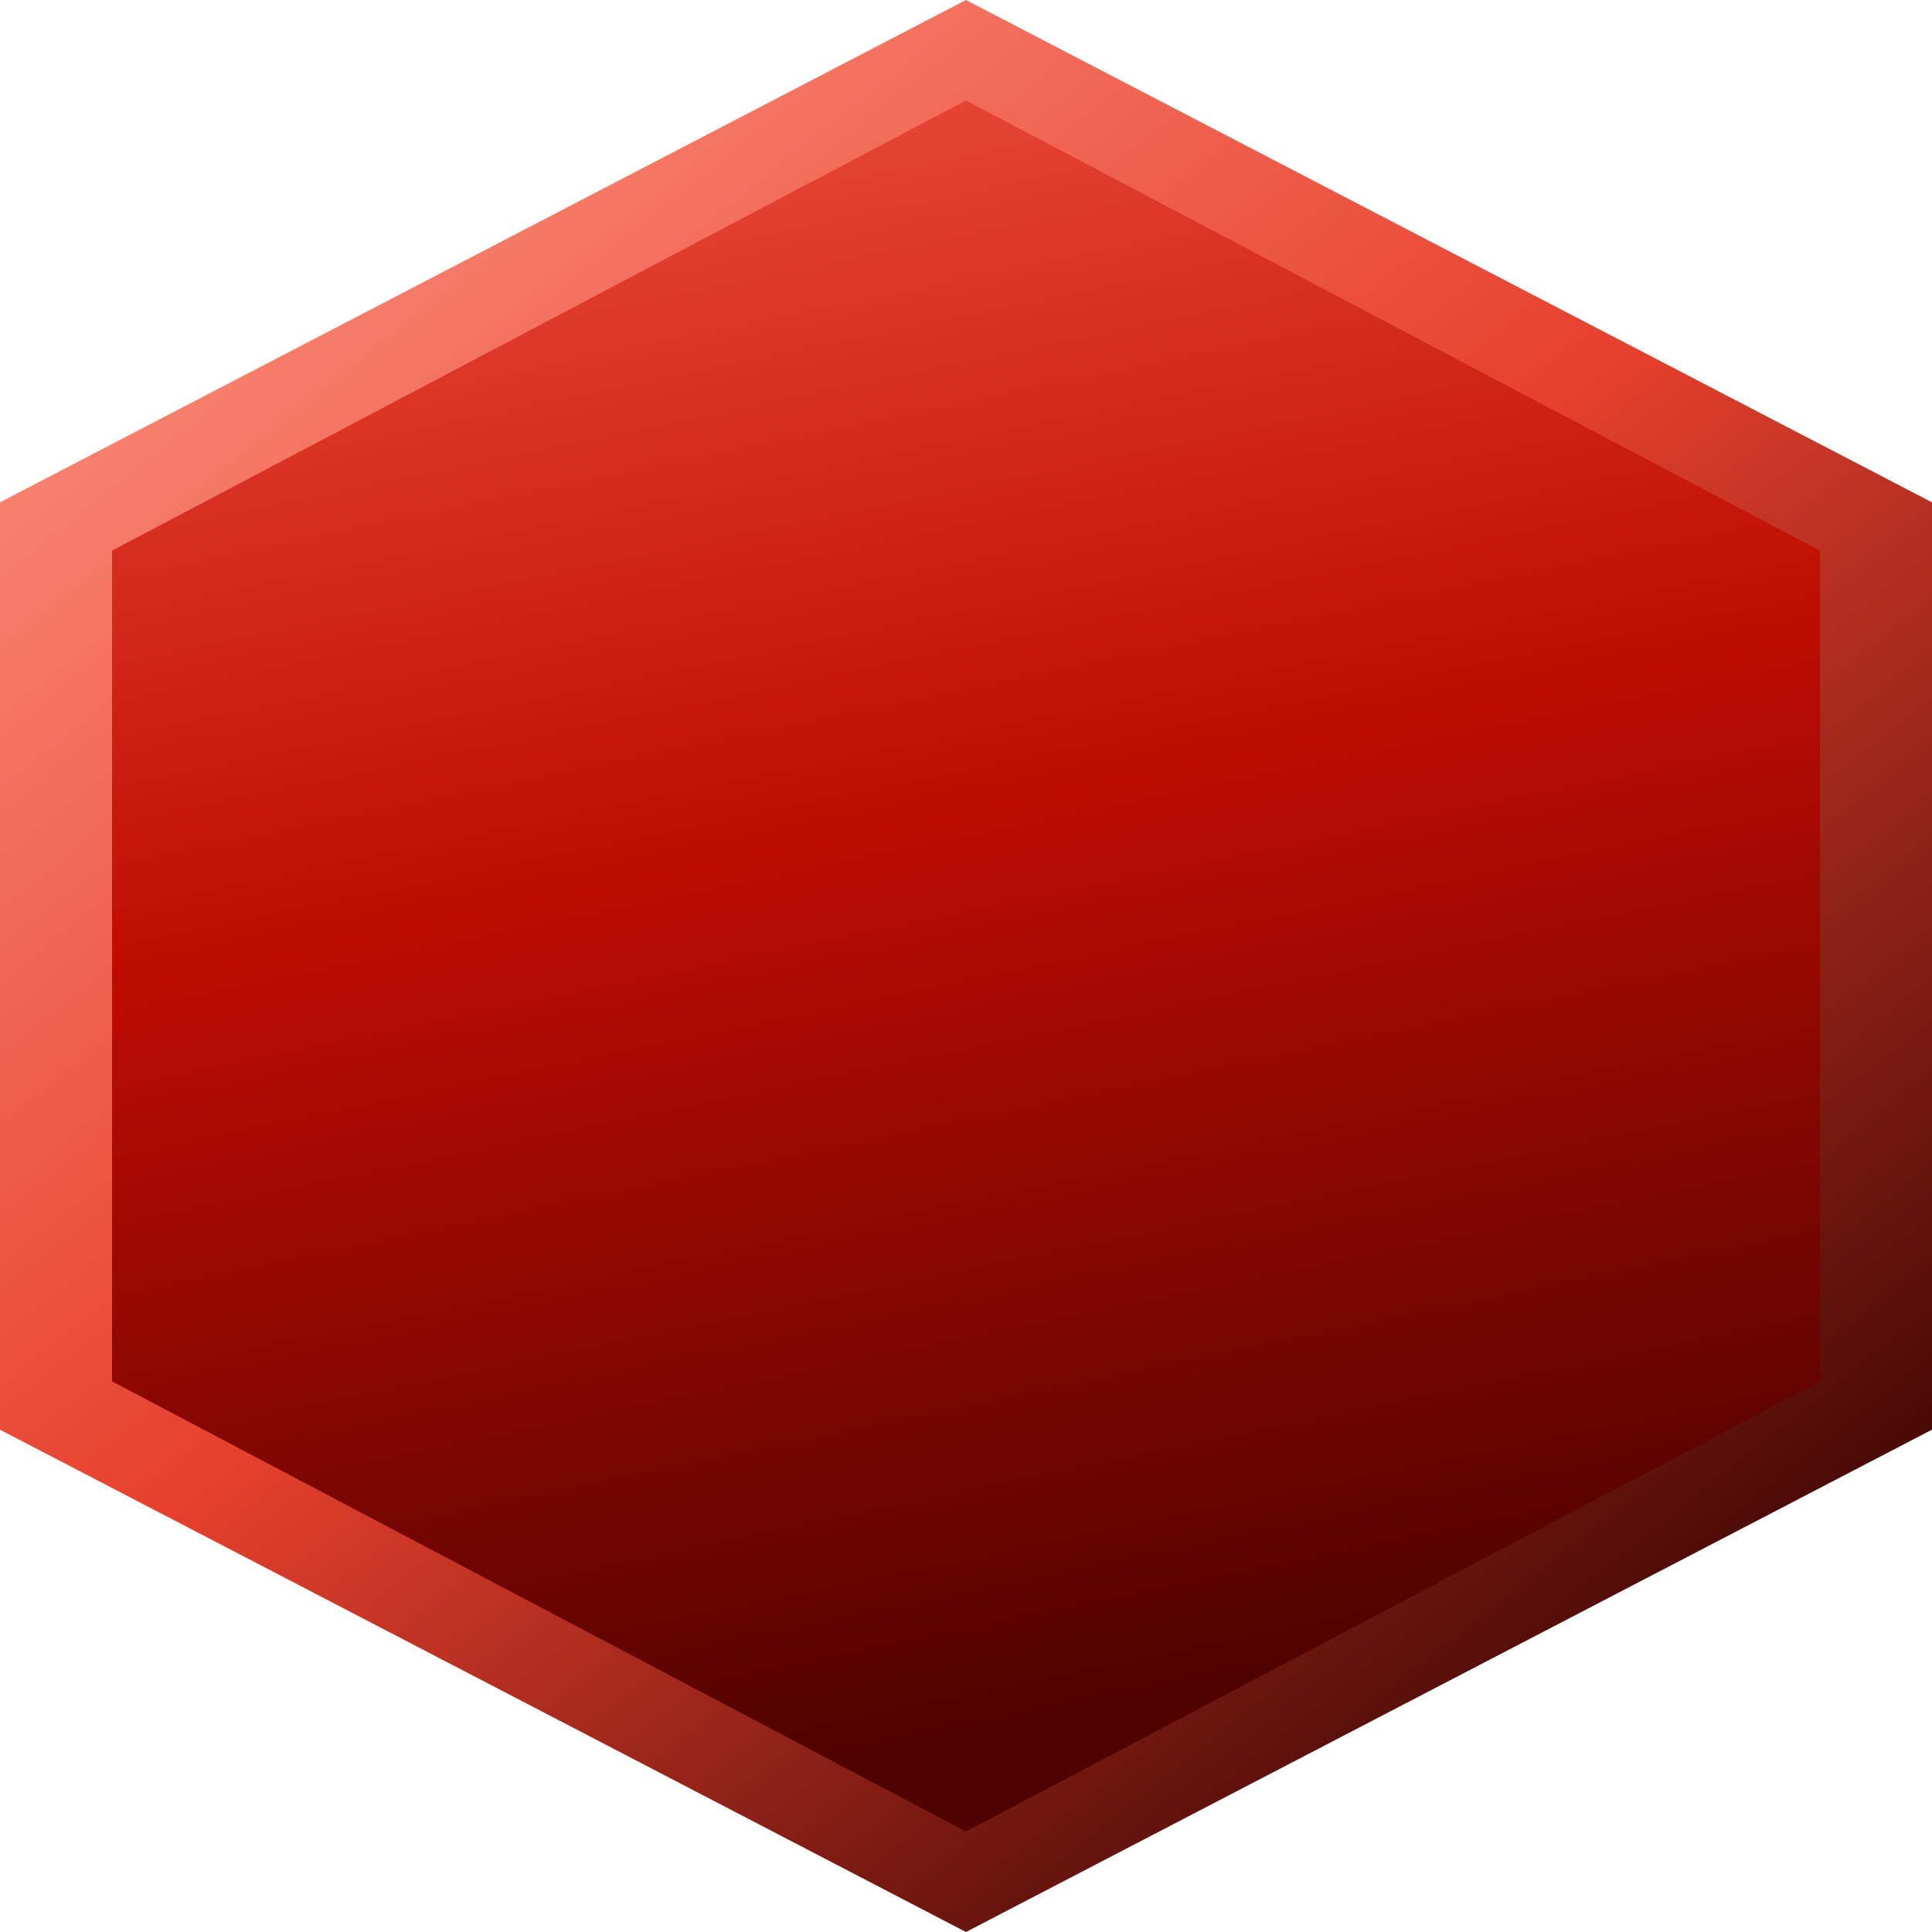
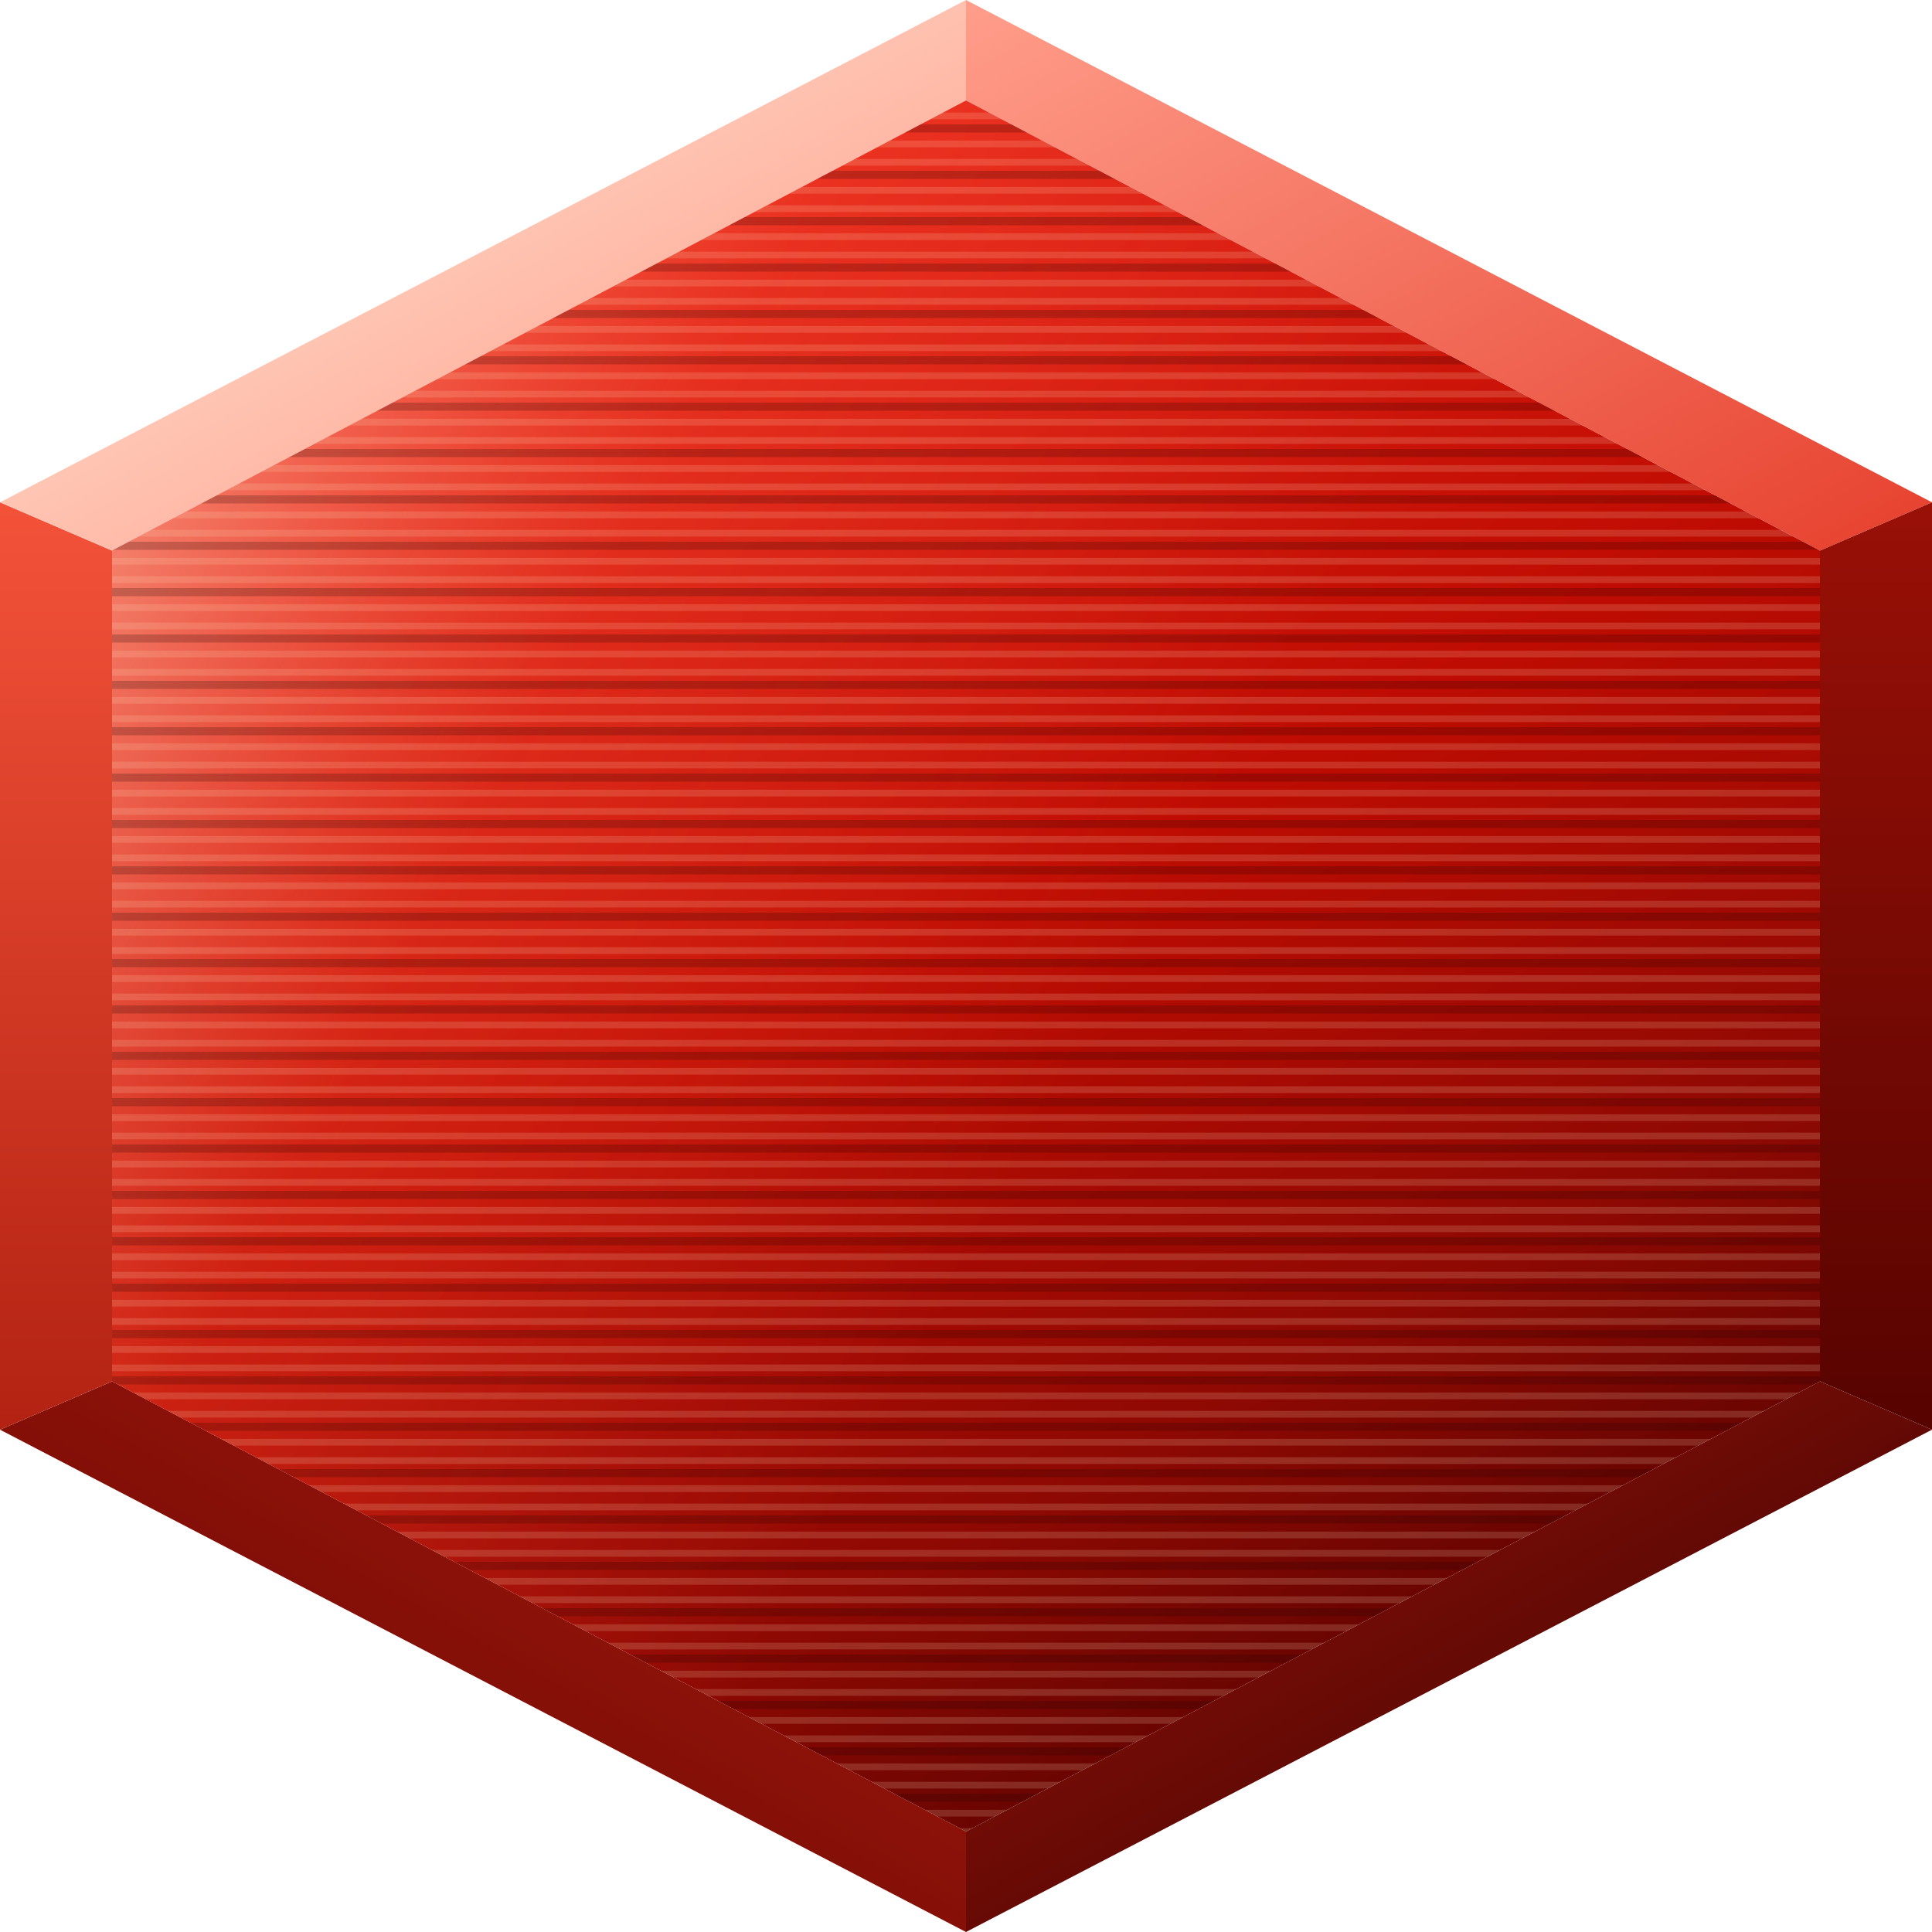
<svg xmlns="http://www.w3.org/2000/svg" viewBox="0 0 100 100" preserveAspectRatio="none">
  <defs>
-     <linearGradient id="edge" x2="0.8" y2="1">
+     <linearGradient id="facetTopRight" x1="0" y1="0" x2="1" y2="1">
      <stop stop-color="#ff9e8b" />
-       <stop offset=".52" stop-color="#e6402d" />
+       <stop offset="1" stop-color="#e6402d" />
+     </linearGradient>
+     <linearGradient id="facetRight" x1="0" y1="0" x2="0" y2="1">
+       <stop stop-color="#991007" />
+       <stop offset="1" stop-color="#570300" />
+     </linearGradient>
+     <linearGradient id="facetBottomRight" x1="0" y1="0" x2="1" y2="1">
+       <stop stop-color="#9d130a" />
      <stop offset="1" stop-color="#310100" />
    </linearGradient>
-     <linearGradient id="face" x2="0.2" y2="1">
-       <stop stop-color="#ef5341" />
+     <linearGradient id="facetBottomLeft" x1="0" y1="1" x2="1" y2="0">
+       <stop stop-color="#610500" />
+       <stop offset="1" stop-color="#aa1b10" />
+     </linearGradient>
+     <linearGradient id="facetLeft" x1="0" y1="1" x2="0" y2="0">
+       <stop stop-color="#b32212" />
+       <stop offset="1" stop-color="#f35239" />
+     </linearGradient>
+     <linearGradient id="facetTopLeft" x1="0" y1="0" x2="1" y2="1">
+       <stop stop-color="#fff3e5" />
+       <stop offset="1" stop-color="#ff8f79" />
+     </linearGradient>
+     <linearGradient id="face" x1=".25" y1="0" x2=".75" y2="1">
+       <stop offset="0" stop-color="#ef291c" />
      <stop offset=".48" stop-color="#bf0c02" />
+       <stop offset=".76" stop-color="#8f0903" />
      <stop offset="1" stop-color="#500200" />
    </linearGradient>
+     <linearGradient id="shine" x1="0" y1="0" x2="1" y2=".55">
+       <stop stop-color="#ffebd4" stop-opacity=".74" />
+       <stop offset=".34" stop-color="#ff6142" stop-opacity=".24" />
+       <stop offset=".67" stop-color="#ff6142" stop-opacity="0" />
+     </linearGradient>
+     <pattern id="brushed" patternUnits="userSpaceOnUse" width="100" height="2.4">
+       <path d="M0 .25H100 M0 1.2H100" stroke="#ffdfbf" stroke-opacity=".17" stroke-width=".35" />
+       <path d="M0 1.85H100" stroke="#230000" stroke-opacity=".22" stroke-width=".42" />
+     </pattern>
  </defs>
-   <polygon points="50,0 100,26 100,74 50,100 0,74 0,26" fill="url(#edge)" />
+   <polygon points="50,0 100,26 94.2,28.5 50,5.2" fill="url(#facetTopRight)" />
+   <polygon points="100,26 100,74 94.2,71.5 94.2,28.5" fill="url(#facetRight)" />
+   <polygon points="100,74 50,100 50,94.8 94.2,71.5" fill="url(#facetBottomRight)" />
+   <polygon points="50,100 0,74 5.8,71.5 50,94.8" fill="url(#facetBottomLeft)" />
+   <polygon points="0,74 0,26 5.8,28.5 5.8,71.5" fill="url(#facetLeft)" />
+   <polygon points="0,26 50,0 50,5.2 5.8,28.5" fill="url(#facetTopLeft)" />
  <polygon points="50,5.2 94.2,28.5 94.2,71.5 50,94.8 5.8,71.5 5.8,28.5" fill="url(#face)" />
+   <polygon points="50,5.2 94.2,28.5 94.2,71.5 50,94.8 5.8,71.5 5.8,28.5" fill="url(#shine)" />
+   <polygon points="50,5.2 94.2,28.5 94.2,71.5 50,94.8 5.8,71.5 5.8,28.5" fill="url(#brushed)" />
</svg>
